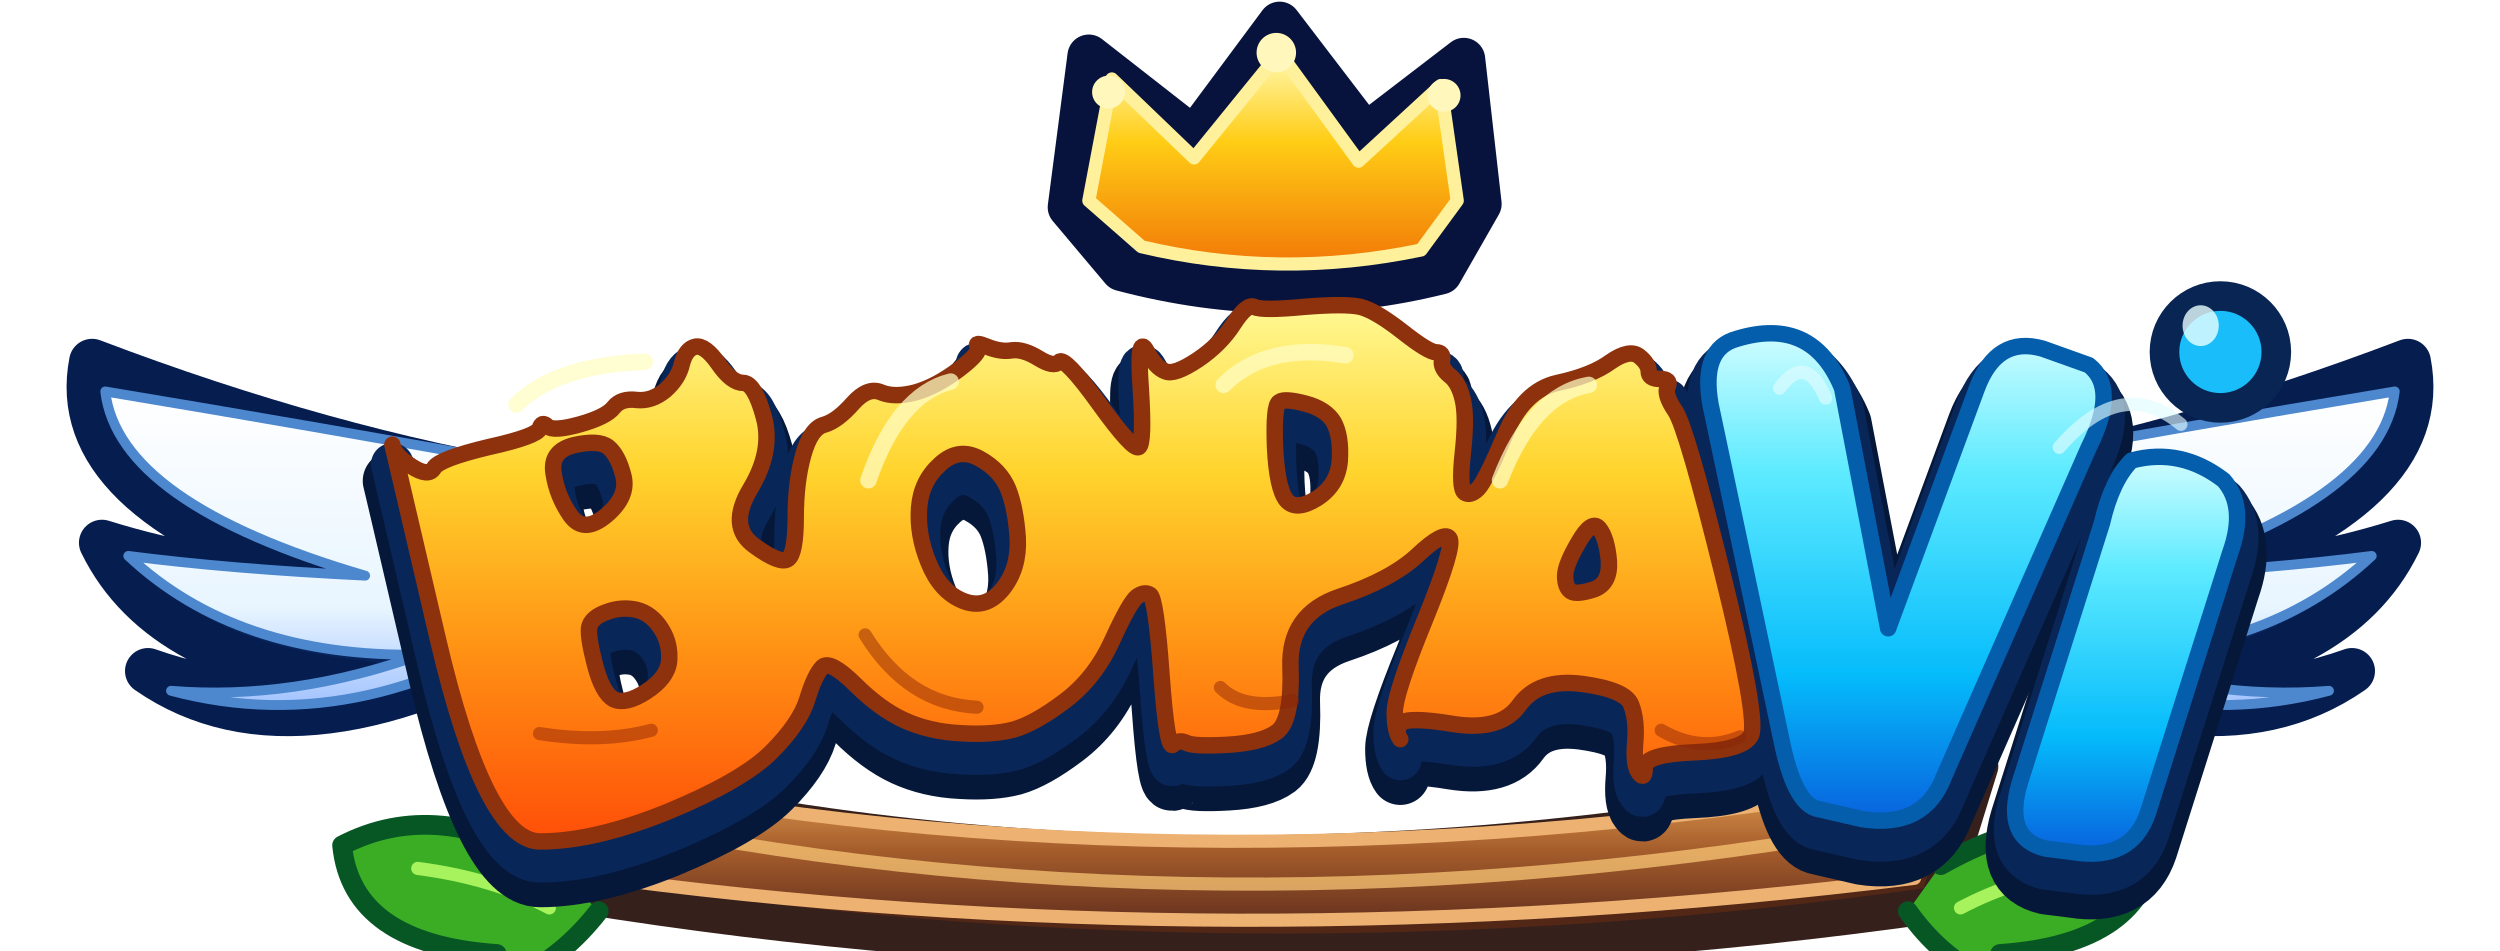
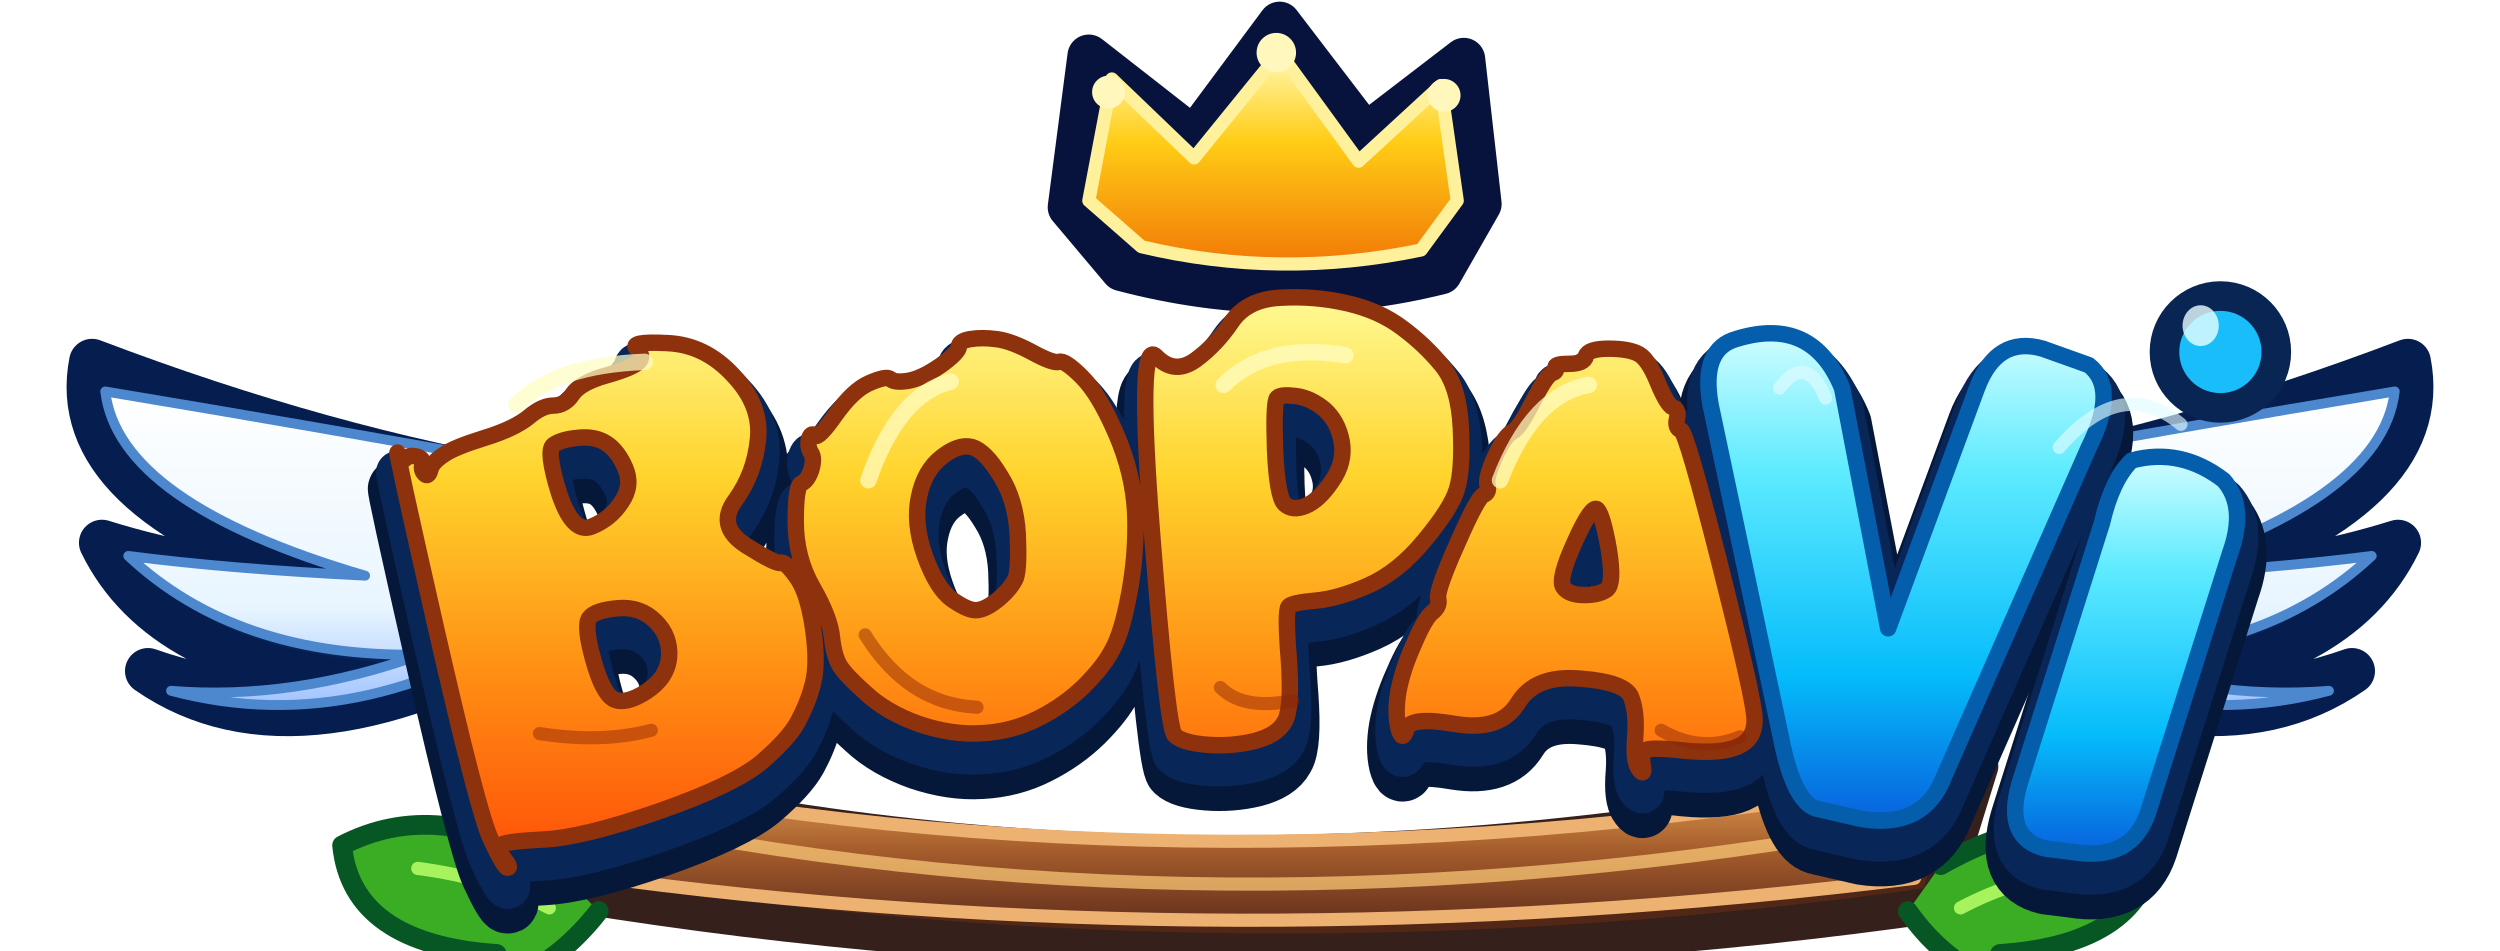
<svg xmlns="http://www.w3.org/2000/svg" width="760" height="289" viewBox="0 0 760 289" role="img" aria-label="BOPAVI">
  <defs>
    <linearGradient id="goldText" x1="0" y1="0" x2="0" y2="1">
      <stop stop-color="#fff994" />
      <stop offset=".31" stop-color="#ffd42d" />
      <stop offset=".64" stop-color="#ff9214" />
      <stop offset="1" stop-color="#ff4e08" />
    </linearGradient>
    <linearGradient id="cyanText" x1="0" y1="0" x2="0" y2="1">
      <stop stop-color="#d0fdff" />
      <stop offset=".28" stop-color="#5febff" />
      <stop offset=".7" stop-color="#05bcfb" />
      <stop offset="1" stop-color="#0861dd" />
    </linearGradient>
    <linearGradient id="crownGold" x1="0" y1="0" x2="0" y2="1">
      <stop stop-color="#fff9b2" />
      <stop offset=".42" stop-color="#ffcd16" />
      <stop offset="1" stop-color="#f27907" />
    </linearGradient>
    <linearGradient id="feather" x1="0" y1="0" x2="0" y2="1">
      <stop stop-color="#ffffff" />
      <stop offset=".69" stop-color="#e8f5ff" />
      <stop offset="1" stop-color="#a2c3fe" />
    </linearGradient>
    <linearGradient id="wood" x1="0" y1="0" x2="0" y2="1">
      <stop stop-color="#e9a455" />
      <stop offset=".53" stop-color="#a45c2b" />
      <stop offset="1" stop-color="#67321e" />
    </linearGradient>
  </defs>
  <g transform="scale(1 1)">
    <g stroke-linejoin="round" stroke-linecap="round">
      <g transform="translate(0 37)">
        <path d="M165 111Q99 100 28 73Q20 114 96 139Q63 138 31 128Q49 165 112 171Q79 179 45 167Q91 199 172 151Z" fill="#08245a" stroke="#061d50" stroke-width="14" />
        <path d="M164 105Q98 93 32 82Q36 116 111 138Q70 136 39 132Q72 163 128 162Q89 176 52 173Q112 189 172 146Z" fill="url(#feather)" stroke="#4d87ce" stroke-width="3" />
        <path d="M595 111Q661 100 732 73Q740 114 664 139Q697 138 729 128Q711 165 648 171Q681 179 715 167Q669 199 588 151Z" fill="#08245a" stroke="#061d50" stroke-width="14" />
        <path d="M596 105Q662 93 728 82Q724 116 649 138Q690 136 721 132Q688 163 632 162Q671 176 708 173Q648 189 588 146Z" fill="url(#feather)" stroke="#4d87ce" stroke-width="3" />
      </g>
      <g transform="translate(0 82)">
        <path d="M160 151Q366 204 602 151L589 193Q379 223 175 190Z" fill="#532716" stroke="#36201b" stroke-width="11" />
        <path d="M169 153Q367 194 591 154L582 185Q373 211 177 184Z" fill="url(#wood)" stroke="#edb172" stroke-width="4" />
        <path d="M175 165Q368 207 580 168" fill="none" stroke="#ffcd7b" stroke-opacity=".7" stroke-width="4" />
        <path d="M168 181Q133 160 104 175Q107 205 151 208Q131 218 126 222Q161 222 182 195" fill="#3bad25" stroke="#075725" stroke-width="6" />
        <path d="M590 181Q627 160 655 175Q652 205 608 208Q629 218 635 222Q599 222 580 195" fill="#3bad25" stroke="#075725" stroke-width="6" />
        <path d="M127 182Q150 185 167 194M634 182Q613 185 596 194" fill="none" stroke="#a7f35d" stroke-width="4" />
      </g>
      <path d="M325 63L331 17L363 42L389 7L415 41L445 18L450 62L438 83Q390 95 341 82Z" fill="#071a55" stroke="#07133c" stroke-width="13" />
      <path d="M331 61L338 24L363 48L389 16L413 49L438 26L443 61L432 76Q389 85 347 75Z" fill="url(#crownGold)" stroke="#fff19b" stroke-width="4" />
      <circle cx="337" cy="28" r="5" fill="#fff7bb" />
      <circle cx="388" cy="16" r="6" fill="#fff7bb" />
      <circle cx="439" cy="29" r="5" fill="#fff7bb" />
    </g>
    <defs>
-       <path id="ownerWarm" fill-rule="evenodd" d="M532.3,235.5 C533.8,232.4 531,216.1 523.7,186.6 C516.4,157 511.6,140.5 509.3,137 C506.9,133.5 506.2,131 507,129.5 C507.7,128 506.9,127.2 504.6,127.2 C502.3,127.2 501.2,126.4 501.2,124.9 C501.2,123.4 500.2,121.8 498.3,120.3 C496.4,118.8 493.5,119.3 489.6,122 C485.8,124.8 480.4,126.9 473.5,128.4 C466.6,129.9 461.2,135.3 457.4,144.5 C453.5,153.7 450.8,159.1 449.3,160.6 C447.8,162.1 446.4,162.5 445.3,161.8 C444.1,161 443.9,156.9 444.7,149.6 C445.5,142.3 445.5,137 444.7,133.6 C443.9,130.1 442.6,127.6 440.6,126.1 C438.8,124.6 438,123 438.4,121.4 C438.7,119.9 438.1,119.1 436.6,119.1 C435.1,119.1 431.6,117 426.3,112.8 C420.9,108.6 416.7,106.1 413.6,105.3 C410.5,104.6 404.8,104.6 396.3,105.3 C387.8,106.1 382.8,106.1 381.3,105.3 C379.8,104.6 377.7,106.3 375,110.5 C372.3,114.7 368.7,118.3 364.1,121.4 C359.4,124.5 356.2,125.7 354.3,124.9 C352.3,124.2 350.4,122.1 348.5,118.6 C346.6,115.1 346,119 346.8,130.1 C347.5,141.2 347.3,147.2 346.2,147.9 C345.1,148.7 341,144.3 334.1,134.7 C327.2,125.1 323.1,120.9 322,122 C320.9,123.2 318.8,122.8 315.7,120.9 C312.6,119 309.9,118.2 307.6,118.5 C305.3,118.9 302.8,118.5 300.1,117.4 C297.4,116.3 296.5,116.3 297.3,117.4 C298,118.5 296.1,120.8 291.5,124.3 C286.9,127.8 282.5,130.1 278.3,131.3 C274,132.4 270.6,132.4 267.9,131.3 C265.2,130.1 262.3,131.2 259.2,134.7 C256.1,138.2 253.3,140.3 250.6,141.1 C247.8,141.8 245.7,144.9 244.2,150.3 C242.7,155.6 241.9,162 241.9,169.3 C241.9,176.5 241.1,180.8 239.6,181.9 C238.1,183.1 234.6,181.8 229.3,177.9 C223.9,174 223.5,168.3 228.1,160.6 C232.7,152.9 234.1,145.7 232.2,138.8 C230.3,131.8 228.2,128.4 225.9,128.4 C223.6,128.4 221.1,126.5 218.4,122.6 C215.7,118.7 213.3,117 211.4,117.4 C209.5,117.8 208.1,119.5 207.3,122.6 C206.6,125.7 204.9,128.3 202.2,130.7 C199.5,132.9 196.7,133.9 193.6,133.6 C190.5,133.2 188.1,133.9 186.6,135.8 C185.1,137.8 181.6,139.5 176.3,141 C170.9,142.5 167.6,142.7 166.4,141.6 C165.3,140.5 164.5,140.7 164.1,142.2 C163.8,143.7 158.6,145.7 148.6,147.9 C138.6,150.3 133,152.4 131.9,154.3 C130.8,156.2 128.5,156 125,153.7 C121.5,151.4 119.6,149.3 119.3,147.3 C118.9,145.4 123.5,165.1 133.1,206.2 C142.7,247.3 153.1,267.8 164.2,267.8 C175.3,267.8 188.4,264.7 203.4,258.6 C218.3,252.4 228.7,246.4 234.4,240.7 C240.2,234.9 243.9,229.5 245.4,224.6 C246.9,219.6 248.5,216.3 250,214.8 C251.5,213.3 254.8,215 259.8,219.9 C264.8,224.9 269.8,228.6 274.8,230.9 C279.8,233.2 285.6,234.6 292.1,234.9 C298.6,235.3 303.9,234.9 308.1,233.8 C312.4,232.6 317.6,229.7 323.7,225.1 C329.8,220.5 334.6,214.4 338.1,206.7 C341.6,199 344.1,194.6 345.6,193.4 C347.1,192.3 348.5,192.1 349.6,192.8 C350.8,193.6 352,201.7 353.1,217.1 C354.2,232.4 355.4,239.5 356.6,238.4 C357.7,237.3 359.1,237.1 360.6,237.8 C362.1,238.6 366.3,238.8 373.3,238.4 C380.2,238 385.2,236.7 388.3,234.4 C391.3,232.1 392.7,225.5 392.3,214.8 C391.9,204 396.9,196.9 407.3,193.4 C417.6,190 425.5,185.8 430.9,180.8 C436.2,175.8 439.5,174.1 440.6,175.6 C441.8,177.1 439.3,185.4 433.2,200.4 C427.1,215.3 424,224.7 424,228.6 C424,232.5 424.6,235.2 425.7,236.7 C426.8,238.2 426.8,238.2 425.7,236.7 C424.6,235.2 424.6,233.6 425.7,232.1 C426.8,230.5 432.2,230.5 441.8,232.1 C451.4,233.6 458.1,231.7 461.9,226.3 C465.8,220.9 472.1,218.8 480.9,219.9 C489.8,221.1 494.8,223.2 495.9,226.3 C497.1,229.4 497.5,233.2 497.1,237.8 C496.7,242.4 497.1,245.5 498.3,247 C499.4,248.5 500,248 500,245.3 C500,242.6 505,241.1 515,240.7 C525,240.3 530.8,238.6 532.3,235.5Z M184.3,198.1 C187.4,196.9 190.5,196.7 193.6,197.4 C196.7,198.2 199.2,200.2 201.1,203.3 C203,206.3 203.7,209.6 203.4,213.1 C203,216.5 200.7,219.5 196.4,222.3 C192.2,225 188.9,225.7 186.6,224.6 C184.3,223.4 182.4,219.9 180.9,214.2 C179.4,208.4 178.8,204.6 179.1,202.7 C179.5,200.8 181.2,199.2 184.3,198.1Z M479.9,176.8 C482.6,172.1 484.7,170.8 486.2,172.7 C487.7,174.6 488.7,177.9 489.1,182.5 C489.4,187.1 487.9,190 484.5,191.2 C481,192.3 478.7,192.5 477.6,191.8 C476.4,191 475.8,189.4 475.8,187.1 C475.8,184.8 477.2,181.4 479.9,176.8Z M285.8,153.1 C289.6,149.6 293.6,149.1 297.8,151.4 C302,153.7 304.9,156.8 306.5,160.7 C308,164.5 309,169.5 309.4,175.6 C309.7,181.7 308.2,186.9 304.7,191.2 C301.2,195.4 297.2,196.5 292.6,194.6 C288,192.7 284.6,188.8 282.3,183.1 C279.9,177.3 279,171.7 279.4,166.4 C279.8,161 281.9,156.6 285.8,153.1Z M174.6,147.3 C179.5,146.2 183,146.4 184.9,147.9 C186.8,149.4 188.4,152.3 189.5,156.6 C190.6,160.8 188.9,164.8 184.3,168.7 C179.7,172.5 176.1,172.5 173.4,168.7 C170.7,164.8 169,160.6 168.3,156 C167.5,151.4 169.6,148.5 174.6,147.3Z M388.9,134.2 C390,133.4 392.7,133.6 396.9,134.7 C401.1,135.8 404,137.8 405.5,140.4 C407,143.2 407.6,147 407.3,152 C406.9,157 404.6,160.8 400.4,163.5 C396.1,166.2 393,166.3 391.1,164.1 C389.2,161.8 388,156.4 387.6,147.9 C387.3,139.5 387.7,134.9 388.9,134.2Z" />
+       <path id="ownerWarm" fill-rule="evenodd" d="M222.9,126.1 C217.2,119.9 210.5,116.6 202.8,116.3 C195,115.9 192,116.5 193.6,118 C195.1,119.5 195.3,120.9 194.2,122 C193,123.2 189.7,124.6 184.4,126.1 C179,127.6 175.5,129.6 174,131.9 C172.5,134.2 170.5,135.3 168.2,135.3 C165.9,135.3 163.4,136.5 160.7,138.8 C158,141 153.6,143.2 147.4,145.1 C141.3,147 137,148.7 134.8,150.3 C132.5,151.8 131.1,153.4 130.8,154.9 C130.4,156.4 129.8,156.8 129.1,156.1 C128.3,155.3 128.1,154.3 128.4,153.2 C128.8,152 128.2,151.2 126.7,150.8 C125.2,150.4 124,150.6 123.3,151.4 C122.5,152.2 121.7,151.6 120.9,149.7 C120.2,147.8 124,165.4 132.5,202.7 C141,239.9 146.5,261.4 149.2,267.1 C151.9,272.9 153.6,275.8 154.3,275.8 C155.1,275.8 154.7,274.9 153.2,273 C151.7,271.1 151.3,269.7 152.1,269 C152.8,268.2 157.2,267.6 165.3,267.2 C173.4,266.8 185.1,263.9 200.4,258.6 C215.8,253.2 226.2,248.2 231.6,243.6 C236.9,239 240.6,235 242.5,231.5 C244.4,228 246,224.2 247.1,219.9 C248.2,215.7 248.2,209.9 247.1,202.6 C246,195.3 244.3,190.2 241.9,187.1 C239.7,184 238.1,182.7 237.3,183.1 C236.6,183.5 233.1,181.8 226.9,177.9 C220.8,174 219.6,169.4 223.5,164.1 C227.4,158.7 229.7,152.6 230.4,145.7 C231.2,138.8 228.7,132.2 222.9,126.1Z M187.8,196.9 C192.4,196.5 196.2,197.8 199.3,200.9 C202.4,204 203.7,207.6 203.4,211.8 C203,216.1 200.7,219.5 196.4,222.3 C192.2,225 188.9,225.7 186.6,224.6 C184.3,223.4 182.2,219.3 180.3,212.4 C178.4,205.5 178,201.3 179.2,199.8 C180.3,198.3 183.2,197.3 187.8,196.9Z M175.7,145.1 C179.2,144.7 182.1,145.3 184.4,146.8 C186.7,148.3 188.6,150.8 190.1,154.3 C191.6,157.8 191.3,161.2 188.9,164.7 C186.7,168.1 183.6,170.6 179.8,172.1 C175.9,173.6 172.7,170.2 169.9,161.8 C167.3,153.3 166.7,148.5 168.2,147.3 C169.7,146.2 172.2,145.4 175.7,145.1Z M303,115.1 C299.9,114.7 297.3,114.7 294.9,115.1 C292.6,115.5 291.5,116.3 291.5,117.4 C291.5,118.5 289.6,120.5 285.8,123.2 C281.9,125.9 278.6,127.4 275.9,127.8 C273.3,128.2 271.5,128 270.8,127.3 C270,126.5 267.9,126.9 264.4,128.4 C260.9,129.9 257.5,133.2 254,138.1 C250.5,143.1 248.4,145.2 247.7,144.4 C246.9,143.7 246.3,144.1 245.9,145.6 C245.6,147.1 245.8,148.5 246.6,149.7 C247.3,150.8 247.3,152.6 246.6,154.9 C245.8,157.2 244.8,158.5 243.7,158.9 C242.5,159.3 241.9,163.2 241.9,170.4 C241.9,177.8 243.6,184.5 247.1,190.6 C250.6,196.7 252.5,201.7 252.9,205.6 C253.3,209.4 254.1,212.3 255.2,214.2 C256.3,216.1 259,219 263.3,222.8 C267.5,226.7 272.9,229.8 279.4,232.1 C285.9,234.3 292.3,235.3 298.4,234.9 C304.5,234.6 310.3,233.1 315.6,230.4 C321,227.7 325.6,224.4 329.5,220.6 C333.4,216.7 336.3,213.1 338.1,209.6 C340.1,206.1 341.8,200.4 343.3,192.3 C344.8,184.2 345.4,176.2 345.1,168.1 C344.7,160 342.8,152 339.3,143.9 C335.8,135.8 332.4,130.1 328.9,126.6 C325.4,123.1 323.1,121.6 322,122 C320.9,122.4 318.2,121.5 314,119.2 C309.7,116.9 306.1,115.5 303,115.1Z M286.3,150.9 C289.8,148.2 292.8,147.2 295.5,147.9 C298.2,148.7 301.1,151.6 304.1,156.6 C307.3,161.6 309,167.5 309.4,174.4 C309.7,181.3 309.5,185.8 308.8,187.7 C308,189.6 306.3,191.8 303.6,194.1 C300.9,196.3 298.6,197.5 296.6,197.5 C294.8,197.5 292.3,196.3 289.2,194.1 C286.1,191.8 283.4,187.3 281.1,180.8 C278.8,174.3 278.2,168.3 279.4,162.9 C280.5,157.6 282.8,153.6 286.3,150.9Z M426.3,111.7 C421.7,108.2 416.1,105.7 409.6,104.2 C403.1,102.7 396.3,102.1 389.4,102.5 C382.5,102.8 377.5,105.3 374.4,109.9 C371.3,114.5 367.7,118.3 363.5,121.4 C359.2,124.5 355.2,124.2 351.4,120.3 C347.5,116.4 347.1,134.3 350.2,173.8 C353.3,213.4 355.6,234 357.1,235.5 C358.6,237 361.9,238 366.9,238.4 C371.9,238.8 376.7,238.4 381.3,237.3 C385.9,236.1 389,234.2 390.5,231.4 C392.1,228.8 392.5,222.4 391.8,212.4 C391,202.5 391,197.1 391.8,196.3 C392.5,195.6 395.2,195 399.8,194.6 C404.4,194.2 409.8,192.7 415.9,190 C422,187.3 427.8,182.7 433.1,176.2 C438.5,169.7 441.8,164.5 442.9,160.7 C444.1,156.8 444.5,150.7 444.1,142.2 C443.7,133.7 441.8,127.4 438.4,123.2 C434.9,118.9 430.9,115.1 426.3,111.7Z M388.3,132.9 C389,132.2 390.9,132 394,132.4 C397.1,132.8 399.9,134.2 402.6,136.4 C405.3,138.8 407.1,142 407.9,146.3 C408.6,150.5 407.6,154.5 404.9,158.3 C402.3,162.2 399.6,164.7 396.9,165.8 C394.2,166.9 392.1,166.7 390.5,165.2 C389,163.7 388,158.1 387.6,148.5 C387.3,138.9 387.5,133.7 388.3,132.9Z M504,128.4 C502.1,123.7 500.2,120.8 498.3,119.7 C496.4,118.6 493.3,118 489,118 C484.8,118 482.5,118.8 482.1,120.3 C481.8,121.8 480.1,122.6 477,122.6 C473.9,122.6 472.6,123 472.9,123.8 C473.3,124.5 472.9,125.1 471.8,125.5 C470.6,125.9 468.7,128.8 466,134.1 C463.3,139.5 461.2,142.6 459.7,143.3 C458.2,144.1 456.4,146.6 454.5,150.8 C452.6,155.1 451.8,158 452.2,159.5 C452.6,161 452.2,162 451.1,162.4 C449.9,162.7 447.2,167.7 443,177.3 C438.7,186.9 436.8,192.5 437.2,194 C437.6,195.5 437,196.9 435.5,198.1 C434,199.2 432.1,202.5 429.8,207.9 C427.4,213.2 425.9,218 425.1,222.3 C424.4,226.5 424.4,230.1 425.1,233.2 C425.9,236.3 426.7,236.5 427.5,233.8 C428.2,231 433.2,230.5 442.4,232.1 C451.6,233.6 457.9,231.5 461.4,225.8 C464.9,220 471.2,217.5 480.4,218.3 C489.6,219 494.8,220.9 495.9,224 C497.1,227.1 497.5,231.1 497.1,236.1 C496.7,241.1 497.1,244.4 498.3,245.9 C499.4,247.4 499.8,247 499.4,244.8 C499,242.5 499.2,240.9 500,240.2 C500.8,239.4 504.8,239.4 512.1,240.2 C519.4,240.9 524.7,240.5 528.2,239 C531.7,237.5 533.4,234.8 533.4,230.9 C533.4,227 529.9,211.5 523,184.2 C516.1,156.9 512.1,143.1 511,142.8 C509.8,142.4 509.4,141.2 509.8,139.3 C510.2,137.4 509.8,136.2 508.6,135.9 C507.5,135.5 505.9,133 504,128.4Z M478.7,176.8 C482.2,169 484.5,165.8 485.6,166.9 C486.7,168.1 487.9,172.2 489.1,179.1 C490.2,186 490,190 488.5,191.2 C487,192.3 484.7,192.9 481.6,192.9 C478.5,192.9 476.4,192.1 475.3,190.6 C474.1,189.1 475.2,184.5 478.7,176.8Z" />
      <path id="ownerBlue" d="M528 115 Q551 108 560 130 L574 203 L601 130 Q607 114 621 118 L635 123 Q644 130 635 148 L591 248 Q585 264 566 261 L553 258 Q546 257 542 239 L520 135 Q517 118 528 115 Z" />
      <path id="ownerI" d="M648 152 Q663 148 676 158 Q683 166 678 180 L653 259 Q648 274 630 271 L622 270 Q609 267 614 250 L639 171 Q642 158 648 152 Z" />
    </defs>
    <g transform="translate(0 -12)" stroke-linecap="round" stroke-linejoin="round">
      <use href="#ownerWarm" transform="translate(0 11)" fill="#061b49" stroke="#061839" stroke-width="18" />
      <use href="#ownerBlue" transform="translate(0 11)" fill="#061b49" stroke="#061839" stroke-width="18" />
      <use href="#ownerI" transform="translate(0 11)" fill="#061b49" stroke="#061839" stroke-width="18" />
      <use href="#ownerWarm" transform="translate(0 6)" fill="#a43a0b" stroke="#092659" stroke-width="13" />
      <use href="#ownerBlue" transform="translate(0 6)" fill="#084c9a" stroke="#092659" stroke-width="13" />
      <use href="#ownerI" transform="translate(0 6)" fill="#084c9a" stroke="#092659" stroke-width="13" />
      <use href="#ownerWarm" fill="url(#goldText)" stroke="#8d320d" stroke-width="5" />
      <use href="#ownerBlue" fill="url(#cyanText)" stroke="#055eac" stroke-width="5" />
      <use href="#ownerI" fill="url(#cyanText)" stroke="#055eac" stroke-width="5" />
      <path d="M157 135 Q169 123 196 122 M264 158 Q273 132 289 128 M372 129 Q385 116 409 120 M456 158 Q466 132 483 129" fill="none" stroke="#fffcc2" stroke-width="5" stroke-opacity=".74" />
      <path d="M164 235 Q183 238 198 234 M263 205 Q276 226 297 227 M371 221 Q378 228 393 225 M505 234 Q517 241 529 236" fill="none" stroke="#8a2507" stroke-width="4" stroke-opacity=".47" />
      <path d="M541 130Q549 119 555 133 M626 148Q645 126 663 141" fill="none" stroke="#e1fbff" stroke-width="4" stroke-opacity=".64" />
      <ellipse cx="675" cy="119" rx="17" ry="17" fill="#19bdf9" stroke="#092553" stroke-width="9" />
      <ellipse cx="669" cy="111" rx="5.5" ry="6.2" fill="#e7ffff" opacity=".80" />
    </g>
  </g>
</svg>
